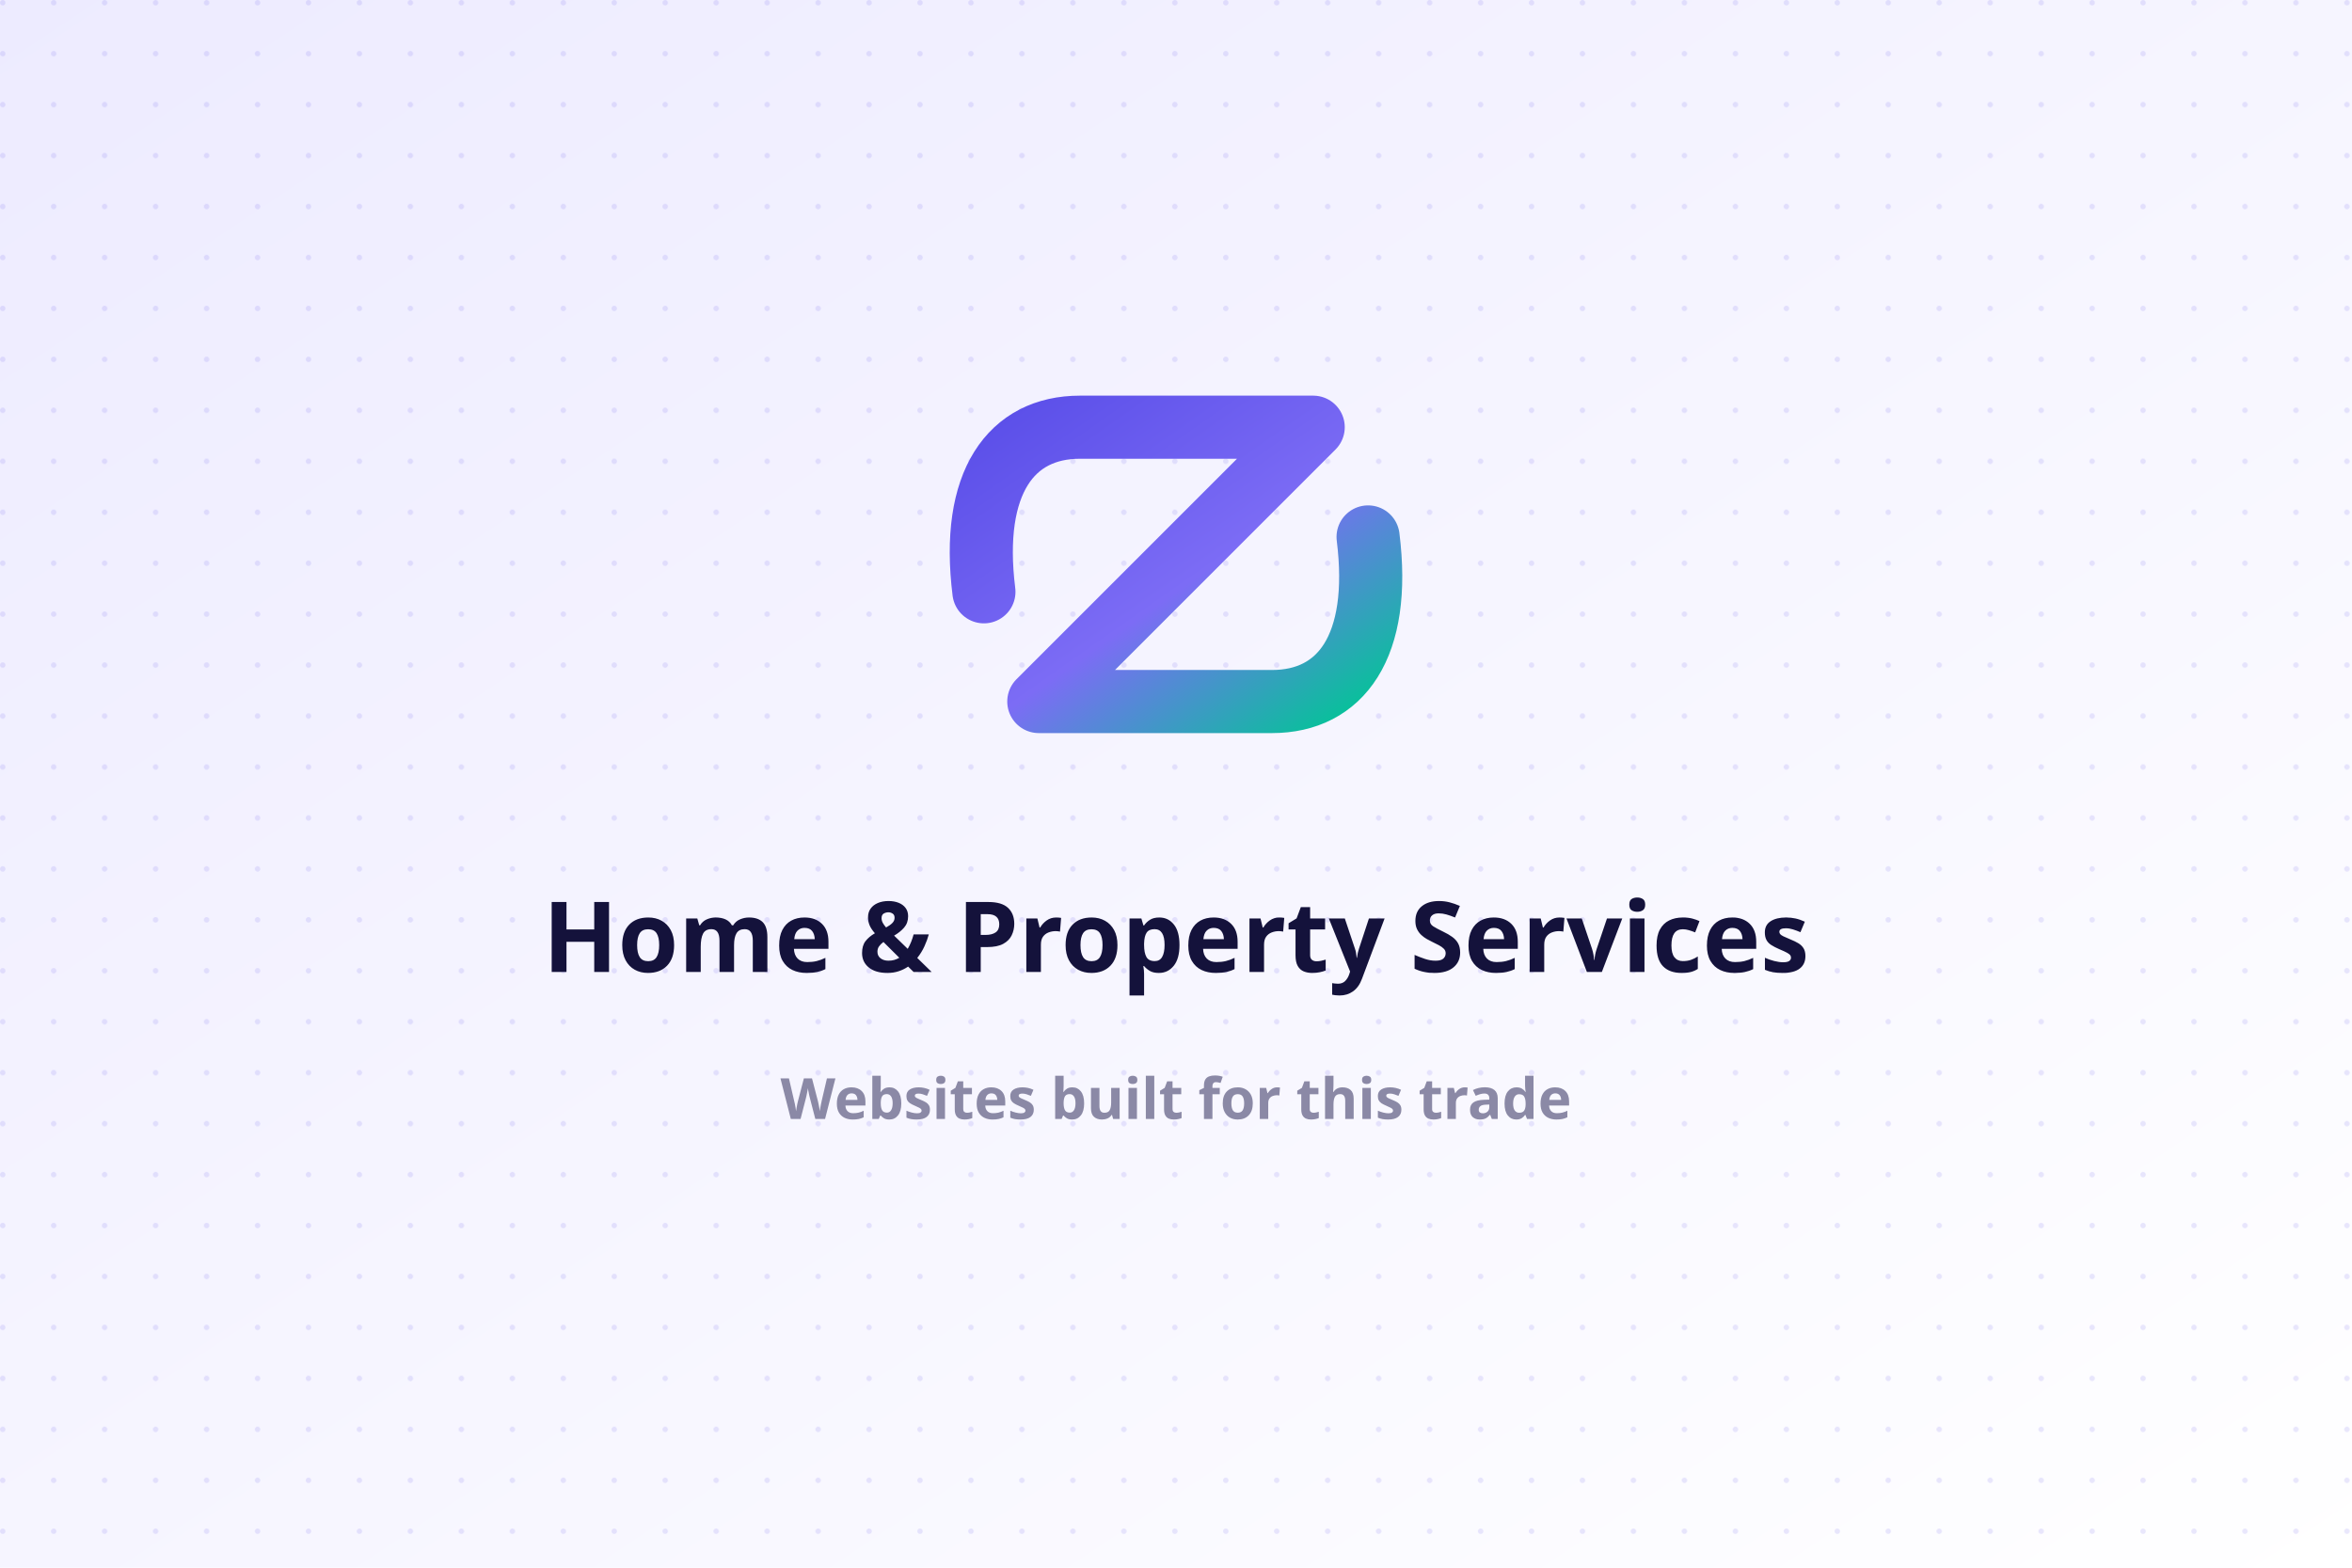
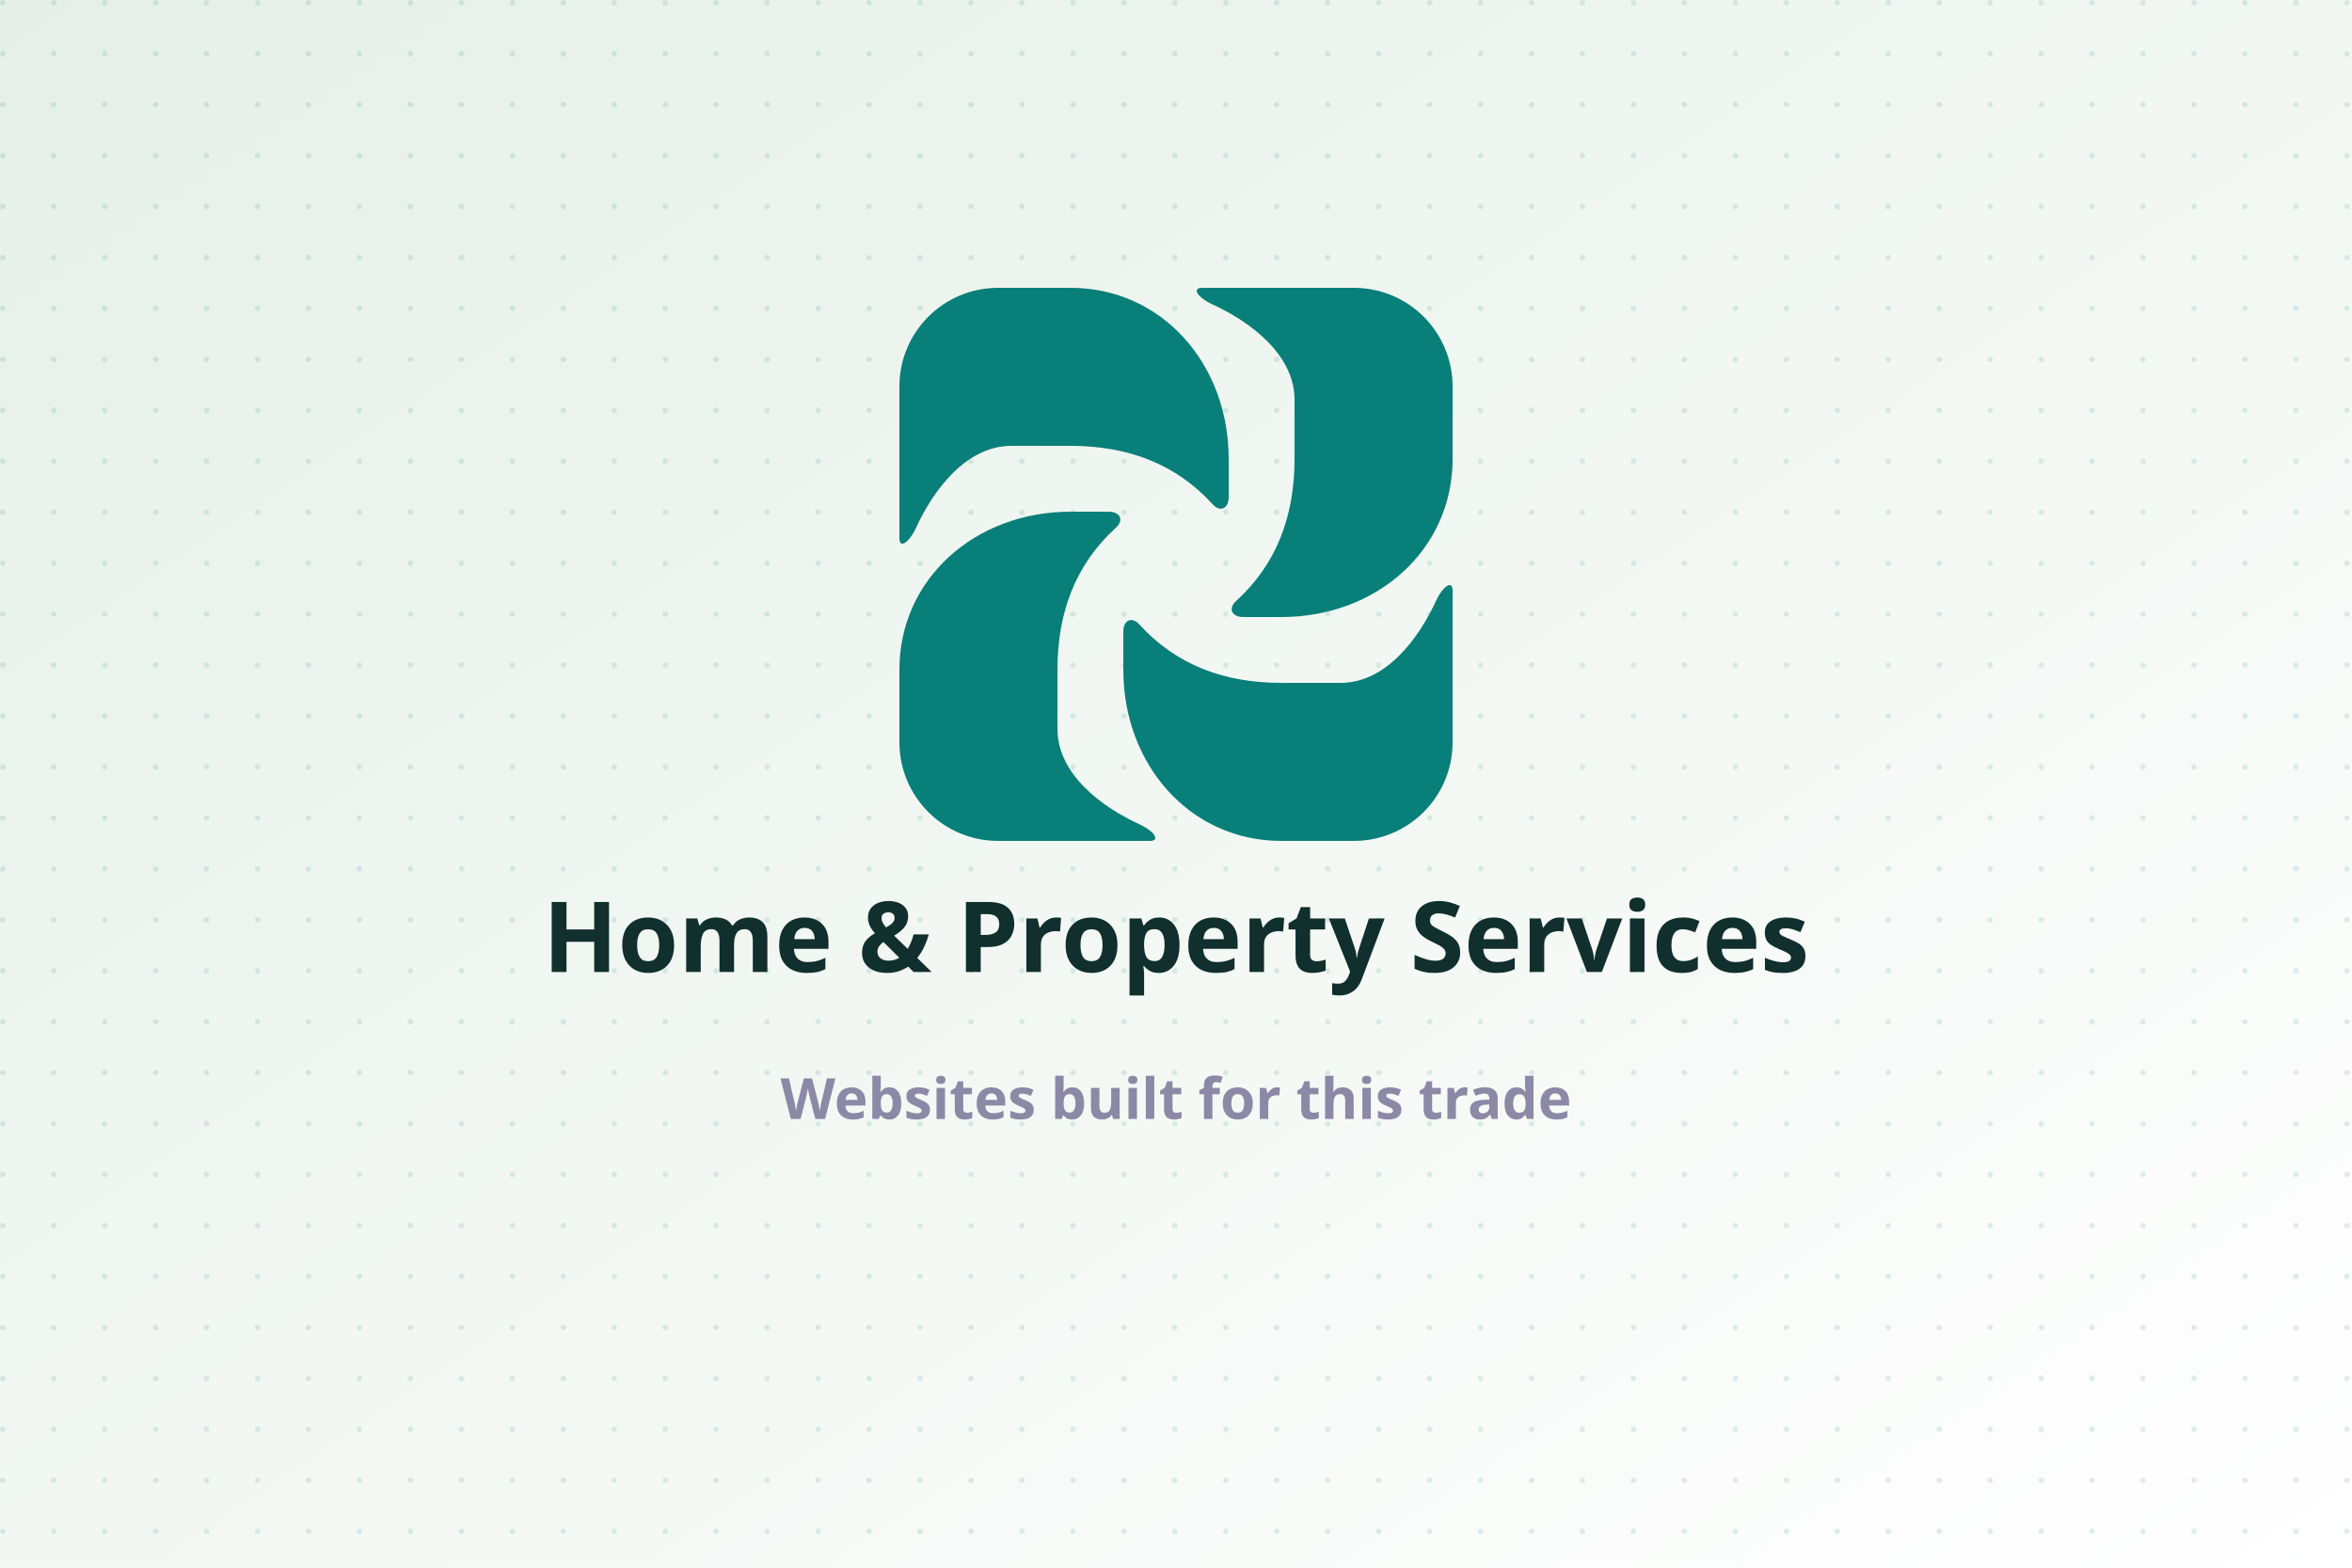
<svg xmlns="http://www.w3.org/2000/svg" viewBox="0 0 1200 800" width="1200" height="800" role="img" aria-label="Home &amp; Property Services — Flowzync">
  <defs>
    <linearGradient id="g" x1="0" y1="0" x2="1" y2="1">
-       <stop offset="0" stop-color="#EDEBFF" />
+       <stop offset="0" stop-color="#E5EFE7" />
      <stop offset="1" stop-color="#FFFFFF" />
    </linearGradient>
    <linearGradient id="s" x1="0" y1="0" x2="1" y2="1">
-       <stop offset="0" stop-color="#5B4FE9" />
-       <stop offset=".55" stop-color="#7C6CF5" />
-       <stop offset="1" stop-color="#06C299" />
+       <stop offset="0" stop-color="#087F78" />
+       <stop offset=".55" stop-color="#3D9B89" />
+       <stop offset="1" stop-color="#299D85" />
    </linearGradient>
    <pattern id="d" width="26" height="26" patternUnits="userSpaceOnUse">
-       <circle cx="1.4" cy="1.4" r="1.4" fill="#5B4FE9" opacity=".13" />
+       <circle cx="1.4" cy="1.4" r="1.4" fill="#087F78" opacity=".13" />
    </pattern>
  </defs>
  <rect width="1200" height="800" fill="url(#g)" />
  <rect width="1200" height="800" fill="url(#d)" />
  <g transform="translate(432.0 120.0) scale(7.000)">
-     <path d="M10 26 C9 18 12 14 17 14 H34 L14 34 H31 C36 34 39 30 38 22" fill="none" stroke="url(#s)" stroke-width="4.6" stroke-linecap="round" stroke-linejoin="round" />
+     <g transform="scale(.48)">
+       <path d="M8 46V23C8 14.7 14.7 8 23 8H34C47.8 8 58 19.5 58 34V39.8C58 41.5 56.7 42.2 55.5 40.8C50 34.8 42.8 32 34 32H25C18.1 32 13.1 38.8 10.5 44.5C9.6 46.5 8 47.8 8 46Z" transform="rotate(0 50 50)" fill="#087F78" />
+       <path d="M8 46V23C8 14.7 14.7 8 23 8H34C47.8 8 58 19.5 58 34V39.8C58 41.5 56.7 42.2 55.5 40.8C50 34.8 42.8 32 34 32H25C18.1 32 13.1 38.8 10.5 44.5C9.6 46.5 8 47.8 8 46Z" transform="rotate(90 50 50)" fill="#087F78" />
+       <path d="M8 46V23C8 14.7 14.7 8 23 8H34C47.8 8 58 19.5 58 34V39.8C58 41.5 56.7 42.2 55.5 40.8C50 34.8 42.8 32 34 32H25C18.1 32 13.1 38.8 10.5 44.5C9.6 46.5 8 47.8 8 46Z" transform="rotate(180 50 50)" fill="#087F78" />
+       <path d="M8 46V23C8 14.7 14.7 8 23 8H34C47.8 8 58 19.5 58 34V39.8C58 41.5 56.7 42.2 55.5 40.8C50 34.8 42.8 32 34 32H25C18.1 32 13.1 38.8 10.5 44.5C9.6 46.5 8 47.8 8 46Z" transform="rotate(270 50 50)" fill="#087F78" />
+     </g>
  </g>
-   <text x="50%" y="496" text-anchor="middle" font-family="Sora, Segoe UI, sans-serif" font-weight="700" font-size="50" fill="#14123B">Home &amp; Property Services</text>
+   <text x="50%" y="496" text-anchor="middle" font-family="Manrope, Segoe UI, sans-serif" font-weight="700" font-size="50" fill="#102F2D">Home &amp; Property Services</text>
  <text x="50%" y="571" text-anchor="middle" font-family="Manrope, Segoe UI, sans-serif" font-weight="600" font-size="29" fill="#8B89A6">Websites built for this trade</text>
</svg>
